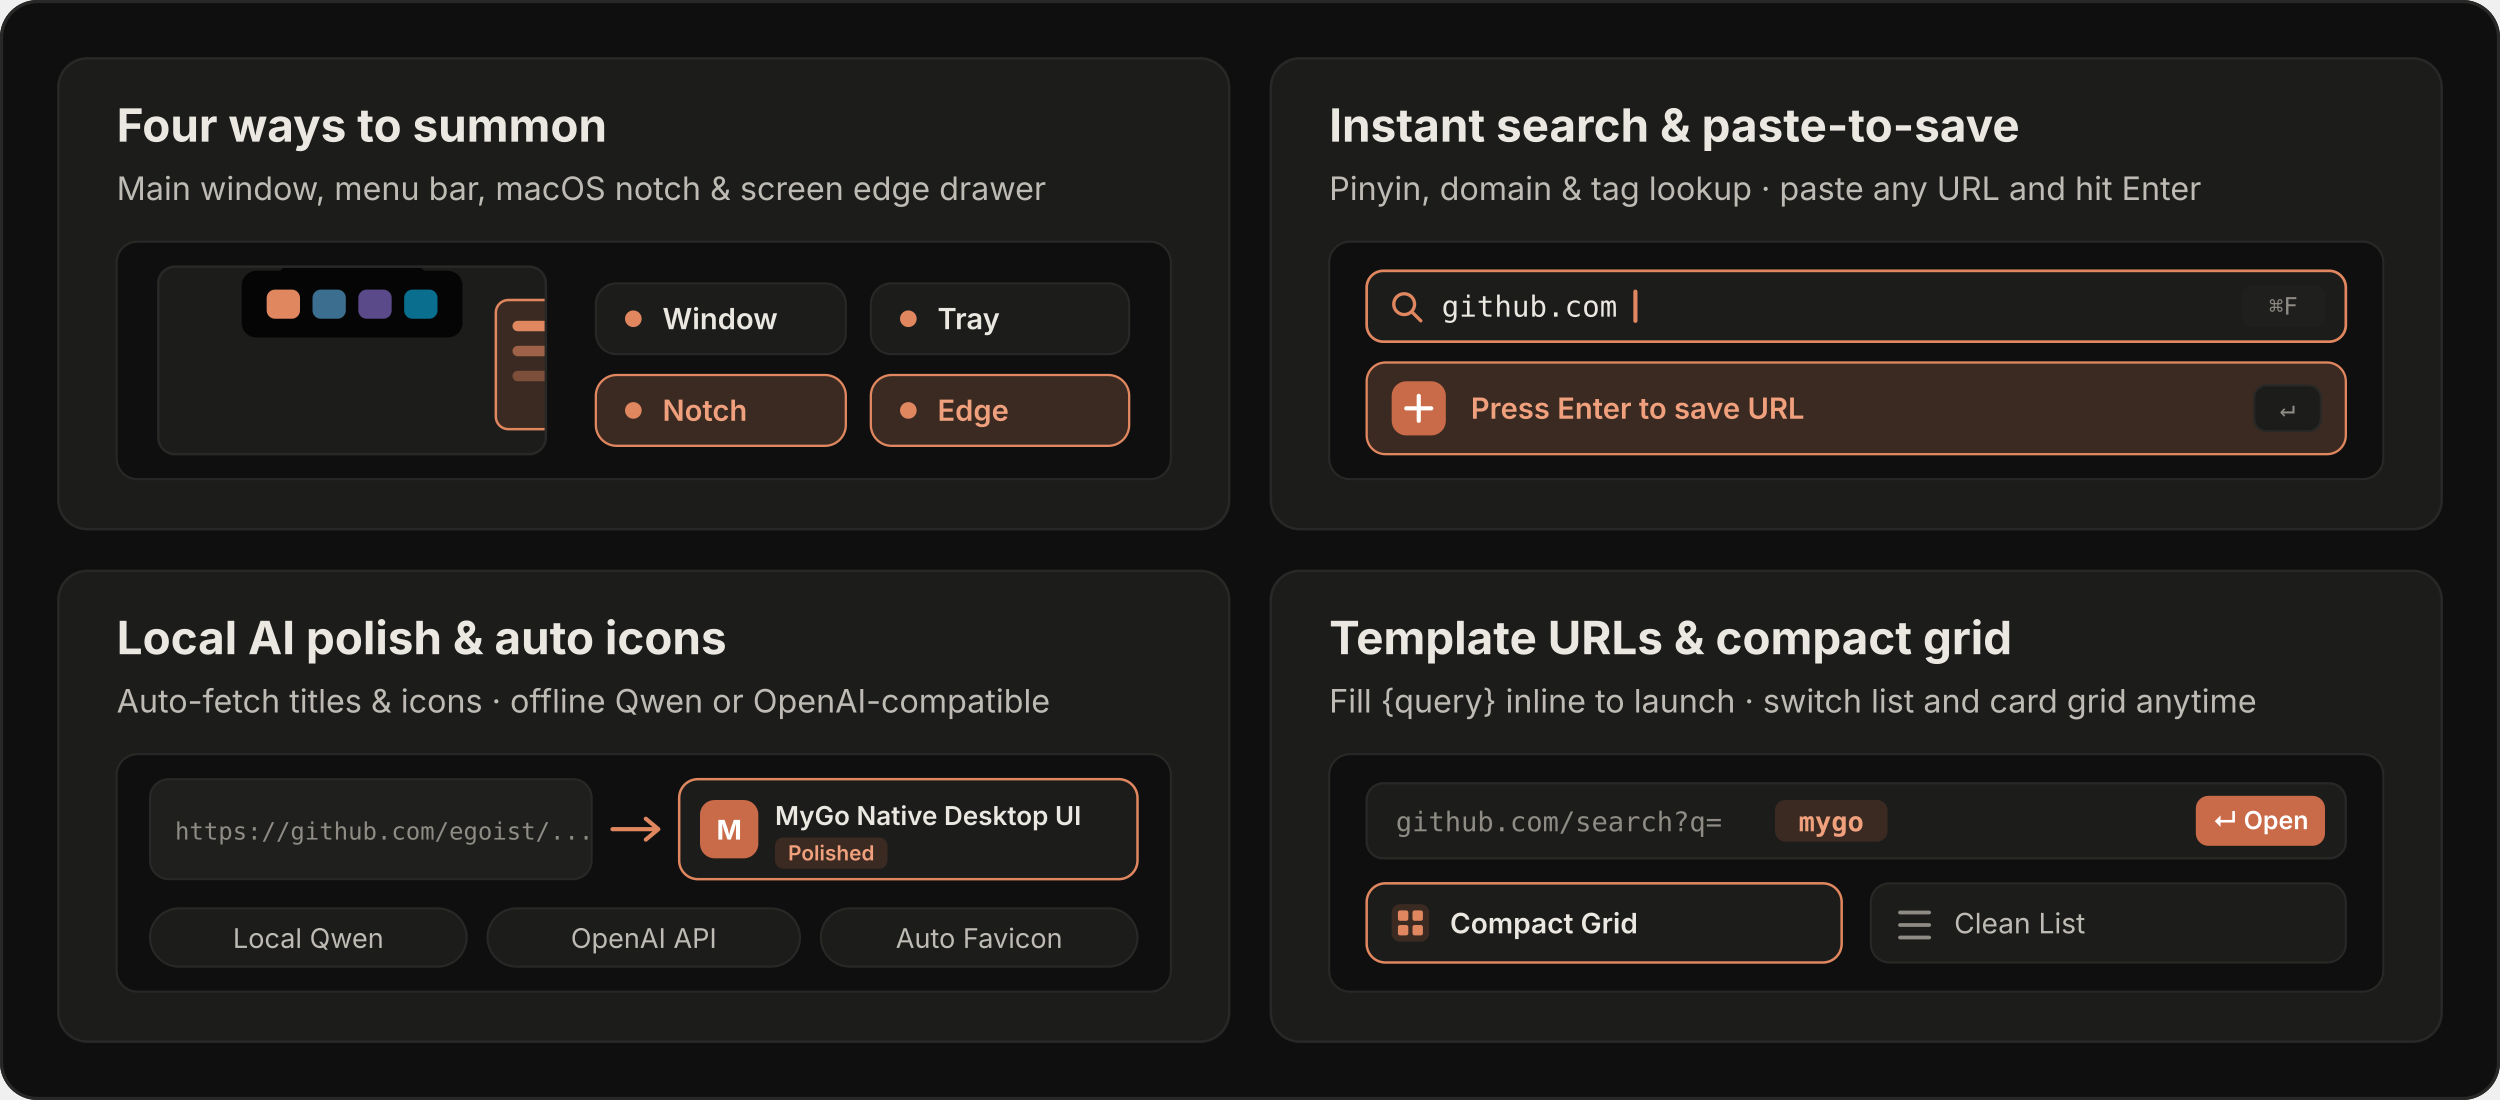
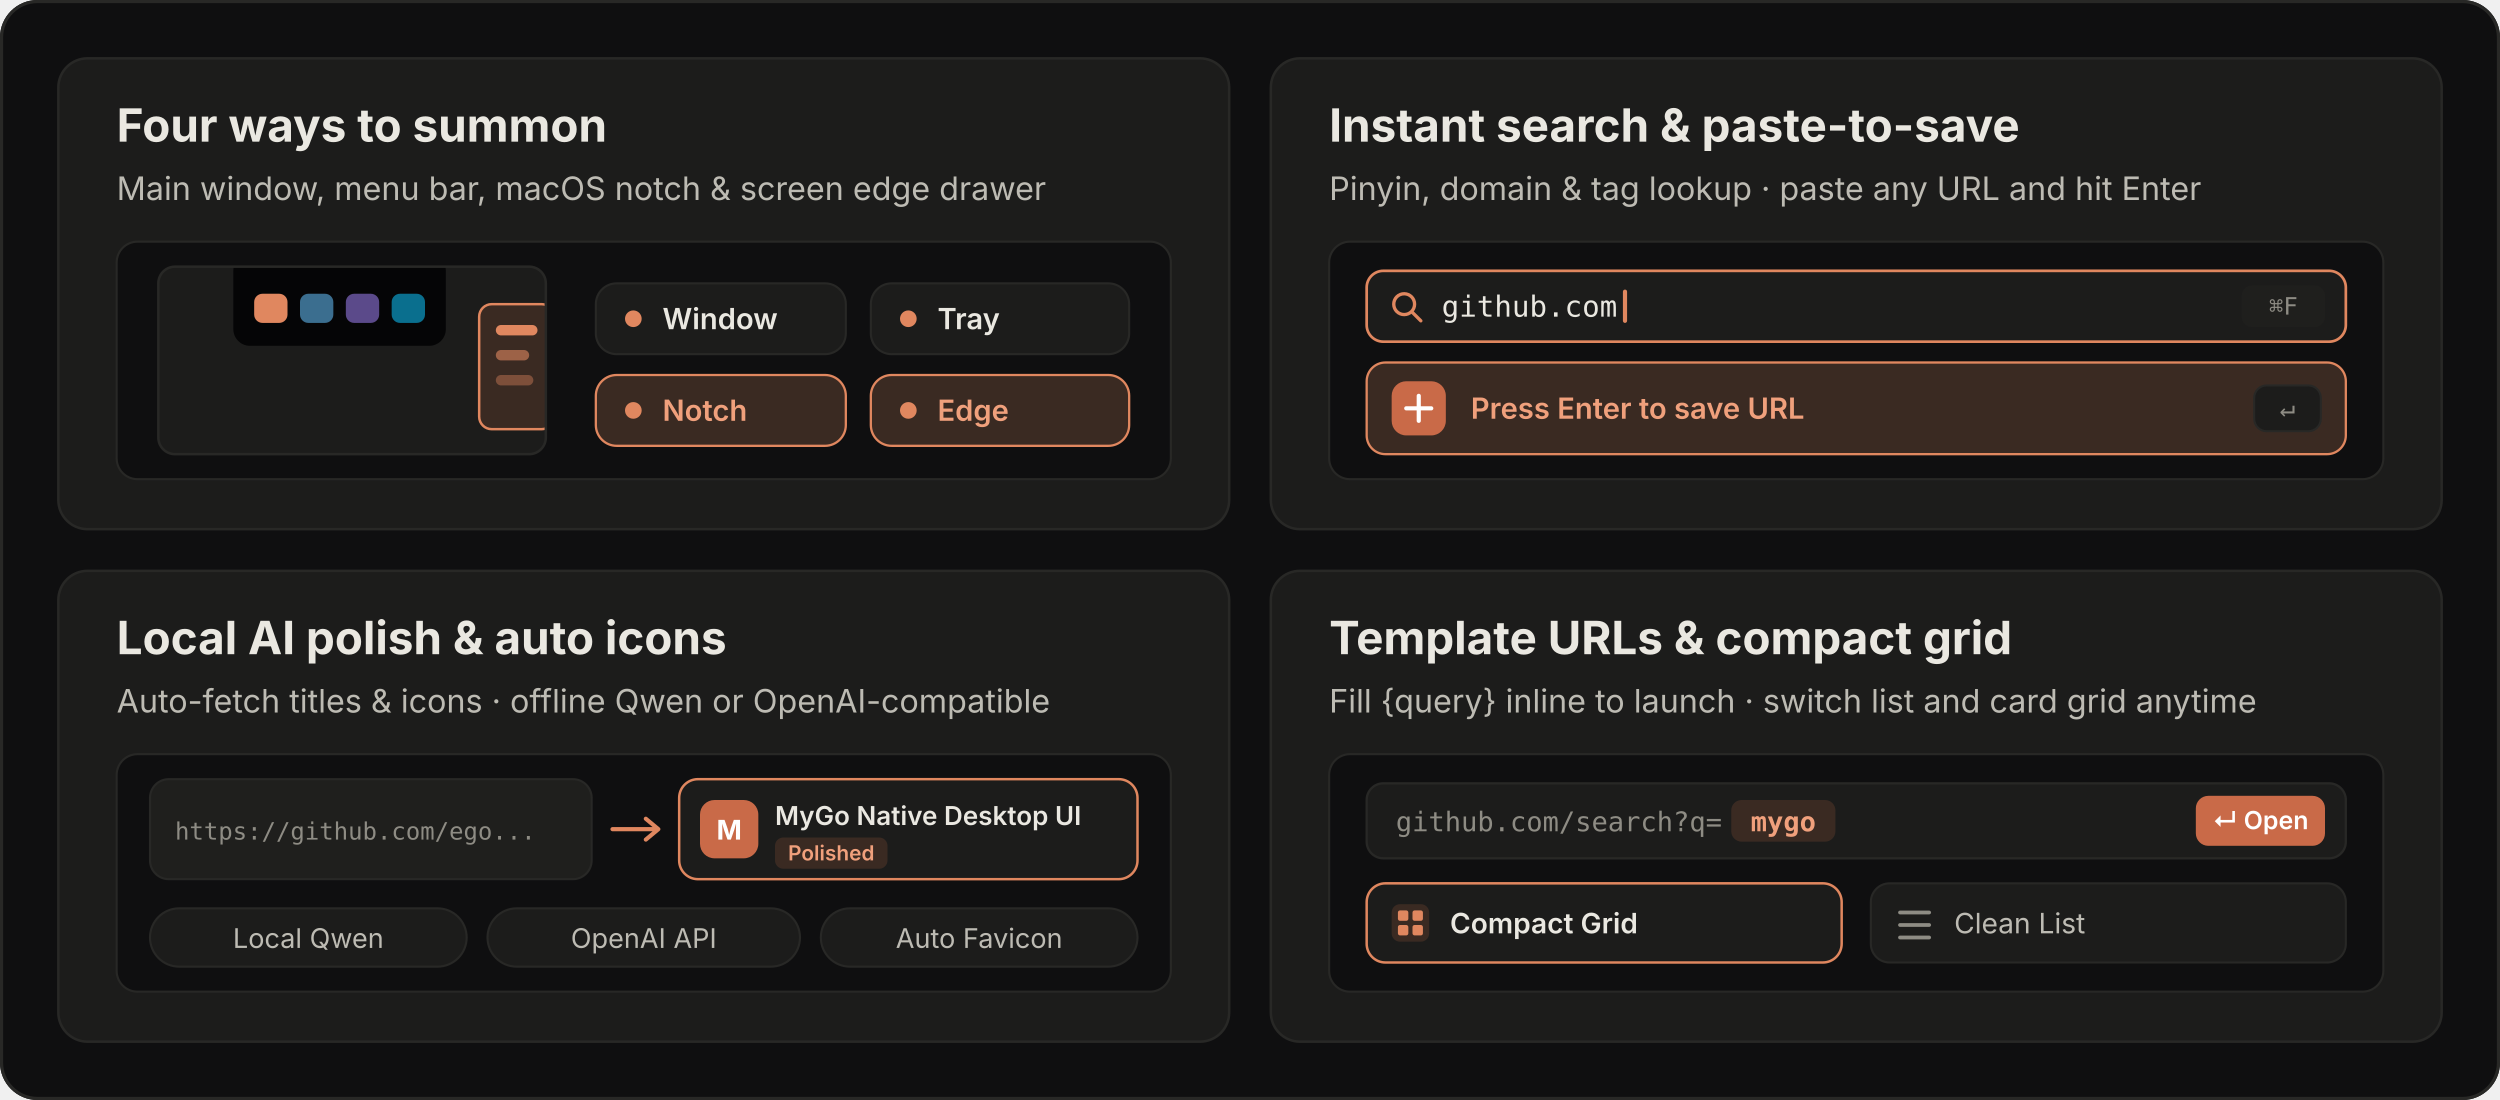
<svg xmlns="http://www.w3.org/2000/svg" width="1200" height="528" viewBox="0 0 1200 528" role="img" aria-label="Cooool Mark Highlights: Four Summon Modes, Instant Search &amp; Paste-to-Save, Local AI Polish, Template URLs" preserveAspectRatio="xMidYMid meet">
  <defs>
    <clipPath id="frFED">
      <rect x="0" y="0" width="1200" height="528" rx="18" />
    </clipPath>
  </defs>
  <style>

  .sans{font-family:-apple-system,BlinkMacSystemFont,"PingFang SC","Hiragino Sans GB","Microsoft YaHei","Helvetica Neue",sans-serif}
  .serif{font-family:"Songti SC","Noto Serif CJK SC",Georgia,serif}
  .mono{font-family:"JetBrains Mono",ui-monospace,"SF Mono",Menlo,Consolas,monospace}

  .f-notch{animation:f-notch 6s cubic-bezier(.22,1,.36,1) infinite}
  .f-edge{animation:f-edge 6s cubic-bezier(.22,1,.36,1) infinite}
  .f-caret{animation:f-caret 1.1s steps(1,end) infinite}
  .f-save{animation:f-save 5.5s ease-in-out infinite}
-   .f-spark{transform-origin:308px 420px;animation:f-spark 5s ease-in-out infinite}
+   .f-spark{transform-origin:305px 398px;animation:f-spark 5s ease-in-out infinite}
  .f-badge{animation:f-badge 5s ease-in-out infinite}
  .f-tpl{animation:f-tpl 5s ease-in-out infinite}
-   @keyframes f-notch{0%,15%,100%{transform:translateY(0)}40%,72%{transform:translateY(14px)}}
-   @keyframes f-edge{0%,20%,100%{transform:translateX(0)}48%,78%{transform:translateX(-14px)}}
+   @keyframes f-notch{0%,28%,85%,100%{transform:translateY(0)}45%,68%{transform:translateY(-22px)}}
+   @keyframes f-edge{0%,22%,80%,100%{transform:translateX(0)}42%,64%{transform:translateX(14px)}}
  @keyframes f-caret{0%,49%{opacity:1}50%,100%{opacity:0}}
  @keyframes f-save{0%,100%{opacity:.78;transform:translateY(0)}50%{opacity:1;transform:translateY(-2px)}}
  @keyframes f-spark{0%,100%{opacity:.5;transform:scale(.95)}50%{opacity:1;transform:scale(1.08)}}
  @keyframes f-badge{0%,100%{opacity:.82}50%{opacity:1}}
  @keyframes f-tpl{0%,100%{opacity:.85}50%{opacity:1}}

  @media(prefers-reduced-motion:reduce){*{animation:none!important}}
  </style>
  <g clip-path="url(#frFED)">
    <rect width="1200" height="528" fill="#0f0f10" />
    <rect x="28" y="28" width="562" height="226" rx="14" fill="#1c1c1b" stroke="#282826" stroke-width="1.2" />
    <text class="sans" x="56" y="68" font-size="22" font-weight="700" fill="#eae8e1">Four ways to summon</text>
    <text class="sans" x="56" y="96" font-size="15.5" fill="#bdbbb3">Main window, menu bar, macOS notch &amp; screen edge drawer</text>
    <rect x="56" y="116" width="506" height="114" rx="10" fill="#0f0f10" stroke="#282826" stroke-width="1" />
    <defs>
      <clipPath id="scrClipED">
        <rect x="76" y="128" width="186" height="90" rx="8" />
      </clipPath>
    </defs>
    <g clip-path="url(#scrClipED)">
      <rect x="76" y="128" width="186" height="90" fill="#1c1c1b" />
-       <rect x="134" y="128" width="70" height="10" rx="4" fill="#050506" />
      <g class="f-notch">
-         <rect x="116" y="130" width="106" height="32" rx="7" fill="#050506" />
-         <rect x="128" y="139" width="16" height="14" rx="4" fill="#e0875f" />
-         <rect x="150" y="139" width="16" height="14" rx="4" fill="#3b6e8f" />
-         <rect x="172" y="139" width="16" height="14" rx="4" fill="#5b4a8a" />
-         <rect x="194" y="139" width="16" height="14" rx="4" fill="#0a6f8e" />
+         <rect x="112" y="122" width="102" height="44" rx="8" fill="#050506" />
+         <rect x="122" y="141" width="16" height="14" rx="4" fill="#e0875f" />
+         <rect x="144" y="141" width="16" height="14" rx="4" fill="#3b6e8f" />
+         <rect x="166" y="141" width="16" height="14" rx="4" fill="#5b4a8a" />
+         <rect x="188" y="141" width="16" height="14" rx="4" fill="#0a6f8e" />
      </g>
+       <rect x="132" y="124" width="62" height="12" rx="5" fill="#050506" />
      <g class="f-edge">
-         <rect x="238" y="144" width="38" height="62" rx="6" fill="#3a2a22" stroke="#e0875f" stroke-width="1.2" />
-         <rect x="246" y="154" width="22" height="5" rx="2.5" fill="#e0875f" />
-         <rect x="246" y="166" width="18" height="5" rx="2.5" fill="#e0875f" opacity=".6" />
-         <rect x="246" y="178" width="20" height="5" rx="2.5" fill="#e0875f" opacity=".4" />
+         <rect x="230" y="146" width="36" height="60" rx="6" fill="#3a2a22" stroke="#e0875f" stroke-width="1.2" />
+         <rect x="238" y="156" width="20" height="5" rx="2.5" fill="#e0875f" />
+         <rect x="238" y="168" width="16" height="5" rx="2.5" fill="#e0875f" opacity=".6" />
+         <rect x="238" y="180" width="18" height="5" rx="2.5" fill="#e0875f" opacity=".4" />
      </g>
    </g>
    <rect x="76" y="128" width="186" height="90" rx="8" fill="none" stroke="#282826" stroke-width="1.2" />
    <rect x="286" y="136" width="120" height="34" rx="10" fill="#1c1c1b" stroke="#282826" stroke-width="1" />
    <circle cx="304" cy="153" r="4" fill="#e0875f" />
    <text class="sans" x="318" y="158" font-size="14" font-weight="600" fill="#eae8e1">Window</text>
    <rect x="418" y="136" width="124" height="34" rx="10" fill="#1c1c1b" stroke="#282826" stroke-width="1" />
    <circle cx="436" cy="153" r="4" fill="#e0875f" />
    <text class="sans" x="450" y="158" font-size="14" font-weight="600" fill="#eae8e1">Tray</text>
    <rect x="286" y="180" width="120" height="34" rx="10" fill="#3a2a22" stroke="#e0875f" stroke-width="1.1" />
    <circle cx="304" cy="197" r="4" fill="#e0875f" />
    <text class="sans" x="318" y="202" font-size="14" font-weight="600" fill="#f0a07c">Notch</text>
    <rect x="418" y="180" width="124" height="34" rx="10" fill="#3a2a22" stroke="#e0875f" stroke-width="1.1" />
    <circle cx="436" cy="197" r="4" fill="#e0875f" />
    <text class="sans" x="450" y="202" font-size="14" font-weight="600" fill="#f0a07c">Edge</text>
    <rect x="610" y="28" width="562" height="226" rx="14" fill="#1c1c1b" stroke="#282826" stroke-width="1.2" />
    <text class="sans" x="638" y="68" font-size="22" font-weight="700" fill="#eae8e1">Instant search &amp; paste-to-save</text>
    <text class="sans" x="638" y="96" font-size="15.5" fill="#bdbbb3">Pinyin, domain &amp; tag lookup · paste any URL and hit Enter</text>
    <rect x="638" y="116" width="506" height="114" rx="10" fill="#0f0f10" stroke="#282826" stroke-width="1" />
    <rect x="656" y="130" width="470" height="34" rx="8" fill="#1c1c1b" stroke="#e0875f" stroke-width="1.3" />
    <circle cx="674" cy="146" r="5" fill="none" stroke="#e0875f" stroke-width="1.6" />
    <line x1="678" y1="150" x2="682" y2="154" stroke="#e0875f" stroke-width="1.6" stroke-linecap="round" />
    <text class="mono" x="692" y="152" font-size="14" fill="#eae8e1">github.com</text>
-     <rect class="f-caret" x="784" y="139" width="2" height="16" rx="1" fill="#e0875f" />
+     <rect class="f-caret" x="779" y="139" width="2" height="16" rx="1" fill="#e0875f" />
    <rect x="1076" y="137" width="40" height="20" rx="5" fill="#1f1f1d" />
    <text class="mono" x="1096" y="151" text-anchor="middle" font-size="11.5" fill="#8e8c84">⌘F</text>
    <g class="f-save">
      <rect x="656" y="174" width="470" height="44" rx="9" fill="#3a2a22" stroke="#e0875f" stroke-width="1.1" />
      <rect x="668" y="183" width="26" height="26" rx="7" fill="#c96a48" />
      <path d="M681 190 v12 M675 196 h12" stroke="#ffffff" stroke-width="2" stroke-linecap="round" />
      <text class="sans" x="706" y="201" font-size="14" font-weight="600" fill="#f0a07c">Press Enter to save URL</text>
      <rect x="1082" y="185" width="32" height="22" rx="6" fill="#1c1c1b" stroke="#282826" stroke-width="1" />
      <text class="mono" x="1098" y="200" text-anchor="middle" font-size="12.5" fill="#8e8c84">↵</text>
    </g>
    <rect x="28" y="274" width="562" height="226" rx="14" fill="#1c1c1b" stroke="#282826" stroke-width="1.2" />
    <text class="sans" x="56" y="314" font-size="22" font-weight="700" fill="#eae8e1">Local AI polish &amp; auto icons</text>
    <text class="sans" x="56" y="342" font-size="15.5" fill="#bdbbb3">Auto-fetch titles &amp; icons · offline Qwen or OpenAI-compatible</text>
    <rect x="56" y="362" width="506" height="114" rx="10" fill="#0f0f10" stroke="#282826" stroke-width="1" />
    <rect x="72" y="374" width="212" height="48" rx="9" fill="#1f1f1d" stroke="#282826" stroke-width="1" />
-     <text class="mono" x="84" y="403" font-size="11.5" fill="#8e8c84">https://github.com/egoist/...</text>
+     <text class="mono" x="84" y="403" font-size="11.5" fill="#8e8c84">https://github.com/ego...</text>
    <g class="f-spark">
      <path d="M294 398 h22 m-6 -5 l6 5 l-6 5" fill="none" stroke="#e0875f" stroke-width="2" stroke-linecap="round" stroke-linejoin="round" />
    </g>
    <rect x="326" y="374" width="220" height="48" rx="9" fill="#1c1c1b" stroke="#e0875f" stroke-width="1.2" />
    <rect x="336" y="384" width="28" height="28" rx="7" fill="#c96a48" />
    <text class="sans" x="350" y="403" text-anchor="middle" font-size="13" font-weight="700" fill="#ffffff">M</text>
    <text class="sans" x="372" y="396" font-size="12.5" font-weight="600" fill="#eae8e1">MyGo Native Desktop UI</text>
    <rect class="f-badge" x="372" y="402" width="54" height="15" rx="4" fill="#3a2a22" />
    <text class="sans" x="399" y="413" text-anchor="middle" font-size="10" font-weight="600" fill="#f0a07c">Polished</text>
    <rect x="72" y="436" width="152" height="28" rx="14" fill="#1c1c1b" stroke="#282826" stroke-width="1" />
    <text class="sans" x="148" y="455" text-anchor="middle" font-size="13" fill="#bdbbb3">Local Qwen</text>
    <rect x="234" y="436" width="150" height="28" rx="14" fill="#1c1c1b" stroke="#282826" stroke-width="1" />
    <text class="sans" x="309" y="455" text-anchor="middle" font-size="13" fill="#bdbbb3">OpenAI API</text>
    <rect x="394" y="436" width="152" height="28" rx="14" fill="#1c1c1b" stroke="#282826" stroke-width="1" />
    <text class="sans" x="470" y="455" text-anchor="middle" font-size="13" fill="#bdbbb3">Auto Favicon</text>
    <rect x="610" y="274" width="562" height="226" rx="14" fill="#1c1c1b" stroke="#282826" stroke-width="1.2" />
    <text class="sans" x="638" y="314" font-size="22" font-weight="700" fill="#eae8e1">Template URLs &amp; compact grid</text>
    <text class="sans" x="638" y="342" font-size="15.5" fill="#bdbbb3">Fill {query} inline to launch · switch list and card grid anytime</text>
    <rect x="638" y="362" width="506" height="114" rx="10" fill="#0f0f10" stroke="#282826" stroke-width="1" />
    <rect x="656" y="376" width="470" height="36" rx="8" fill="#1c1c1b" stroke="#282826" stroke-width="1.1" />
    <text class="mono" x="670" y="399" font-size="13" fill="#8e8c84">github.com/search?q=</text>
    <g class="f-tpl">
-       <rect x="852" y="384" width="54" height="20" rx="5" fill="#3a2a22" />
-       <text class="mono" x="879" y="399" text-anchor="middle" font-size="13" font-weight="600" fill="#f0a07c">mygo</text>
+       <rect x="831" y="384" width="50" height="20" rx="5" fill="#3a2a22" />
+       <text class="mono" x="856" y="399" text-anchor="middle" font-size="13" font-weight="600" fill="#f0a07c">mygo</text>
    </g>
    <rect x="1054" y="382" width="62" height="24" rx="6" fill="#c96a48" />
    <text class="sans" x="1085" y="398" text-anchor="middle" font-size="12" font-weight="600" fill="#ffffff">↵ Open</text>
    <rect x="656" y="424" width="228" height="38" rx="9" fill="#1c1c1b" stroke="#e0875f" stroke-width="1.2" />
    <rect x="668" y="434" width="18" height="18" rx="4" fill="#3a2a22" />
    <rect x="671" y="437" width="5" height="5" rx="1" fill="#e0875f" />
    <rect x="678" y="437" width="5" height="5" rx="1" fill="#e0875f" />
    <rect x="671" y="444" width="5" height="5" rx="1" fill="#e0875f" />
    <rect x="678" y="444" width="5" height="5" rx="1" fill="#e0875f" />
    <text class="sans" x="696" y="448" font-size="13.5" font-weight="600" fill="#eae8e1">Compact Grid</text>
    <rect x="898" y="424" width="228" height="38" rx="9" fill="#1c1c1b" stroke="#282826" stroke-width="1" />
    <line x1="912" y1="438" x2="926" y2="438" stroke="#8e8c84" stroke-width="1.8" stroke-linecap="round" />
    <line x1="912" y1="444" x2="926" y2="444" stroke="#8e8c84" stroke-width="1.8" stroke-linecap="round" />
    <line x1="912" y1="450" x2="926" y2="450" stroke="#8e8c84" stroke-width="1.8" stroke-linecap="round" />
    <text class="sans" x="938" y="448" font-size="13.5" fill="#bdbbb3">Clean List</text>
  </g>
  <rect x="0.75" y="0.75" width="1198.5" height="526.5" rx="17.25" fill="none" stroke="#282826" stroke-width="1.5" />
</svg>
